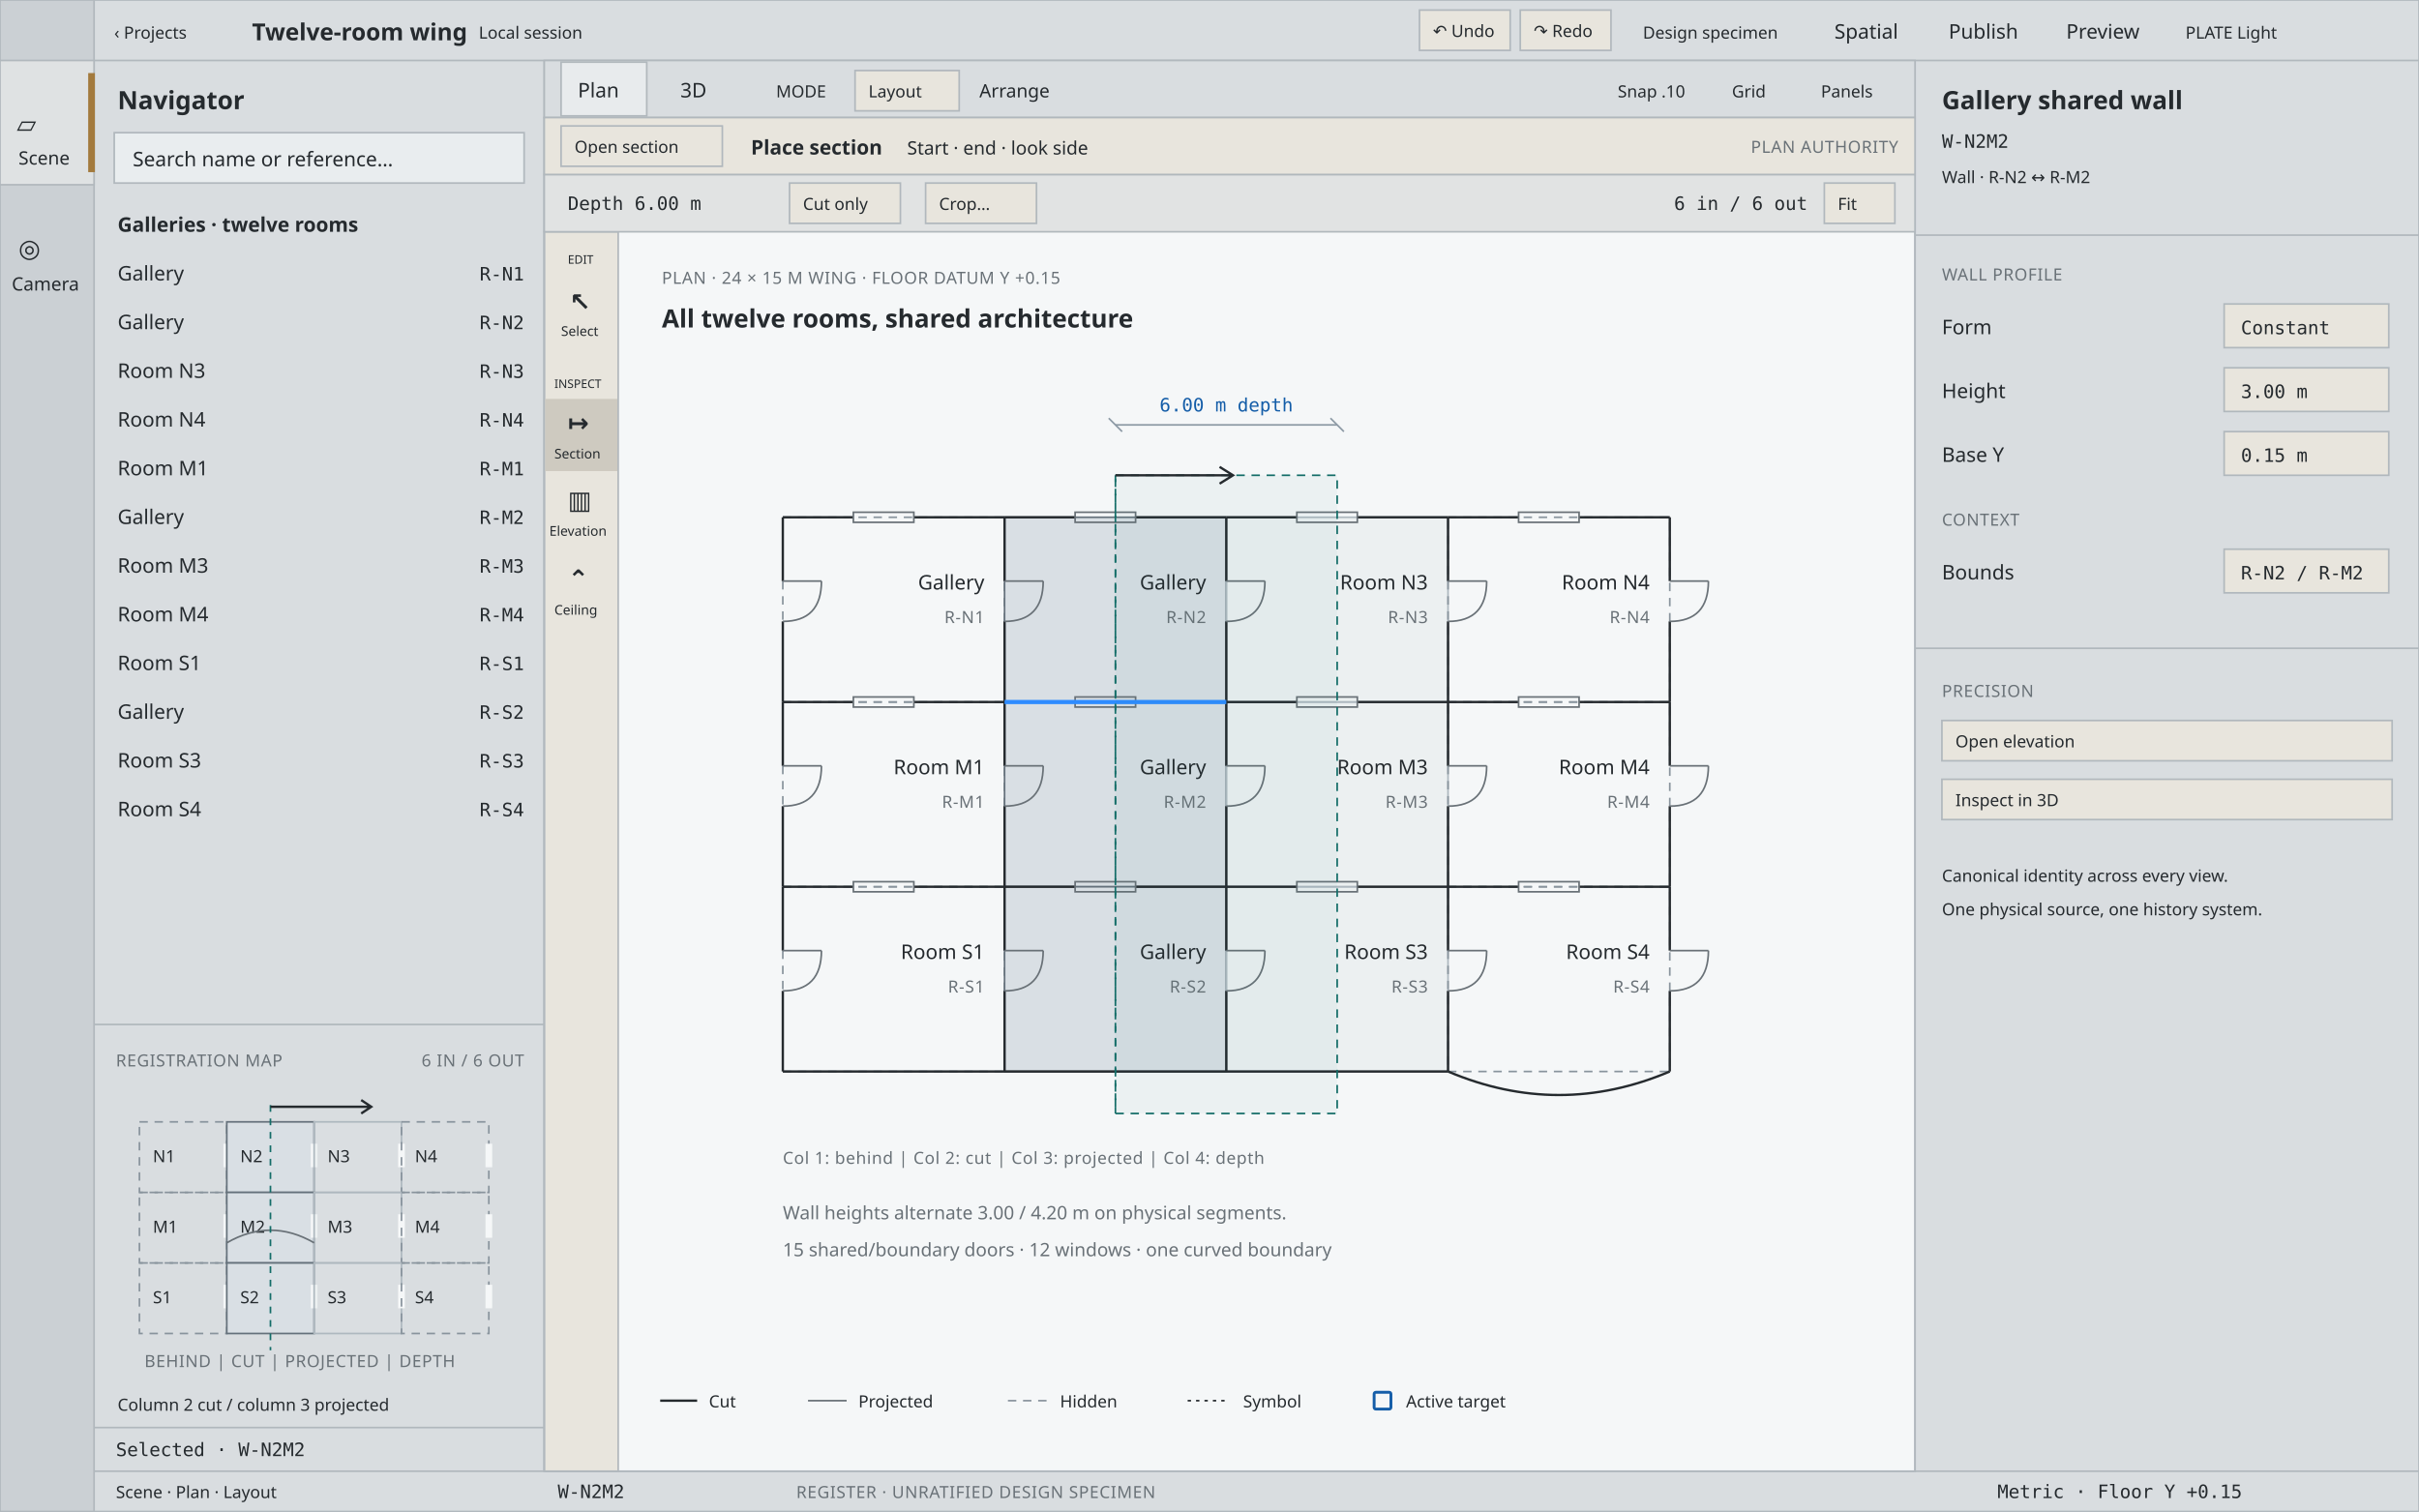
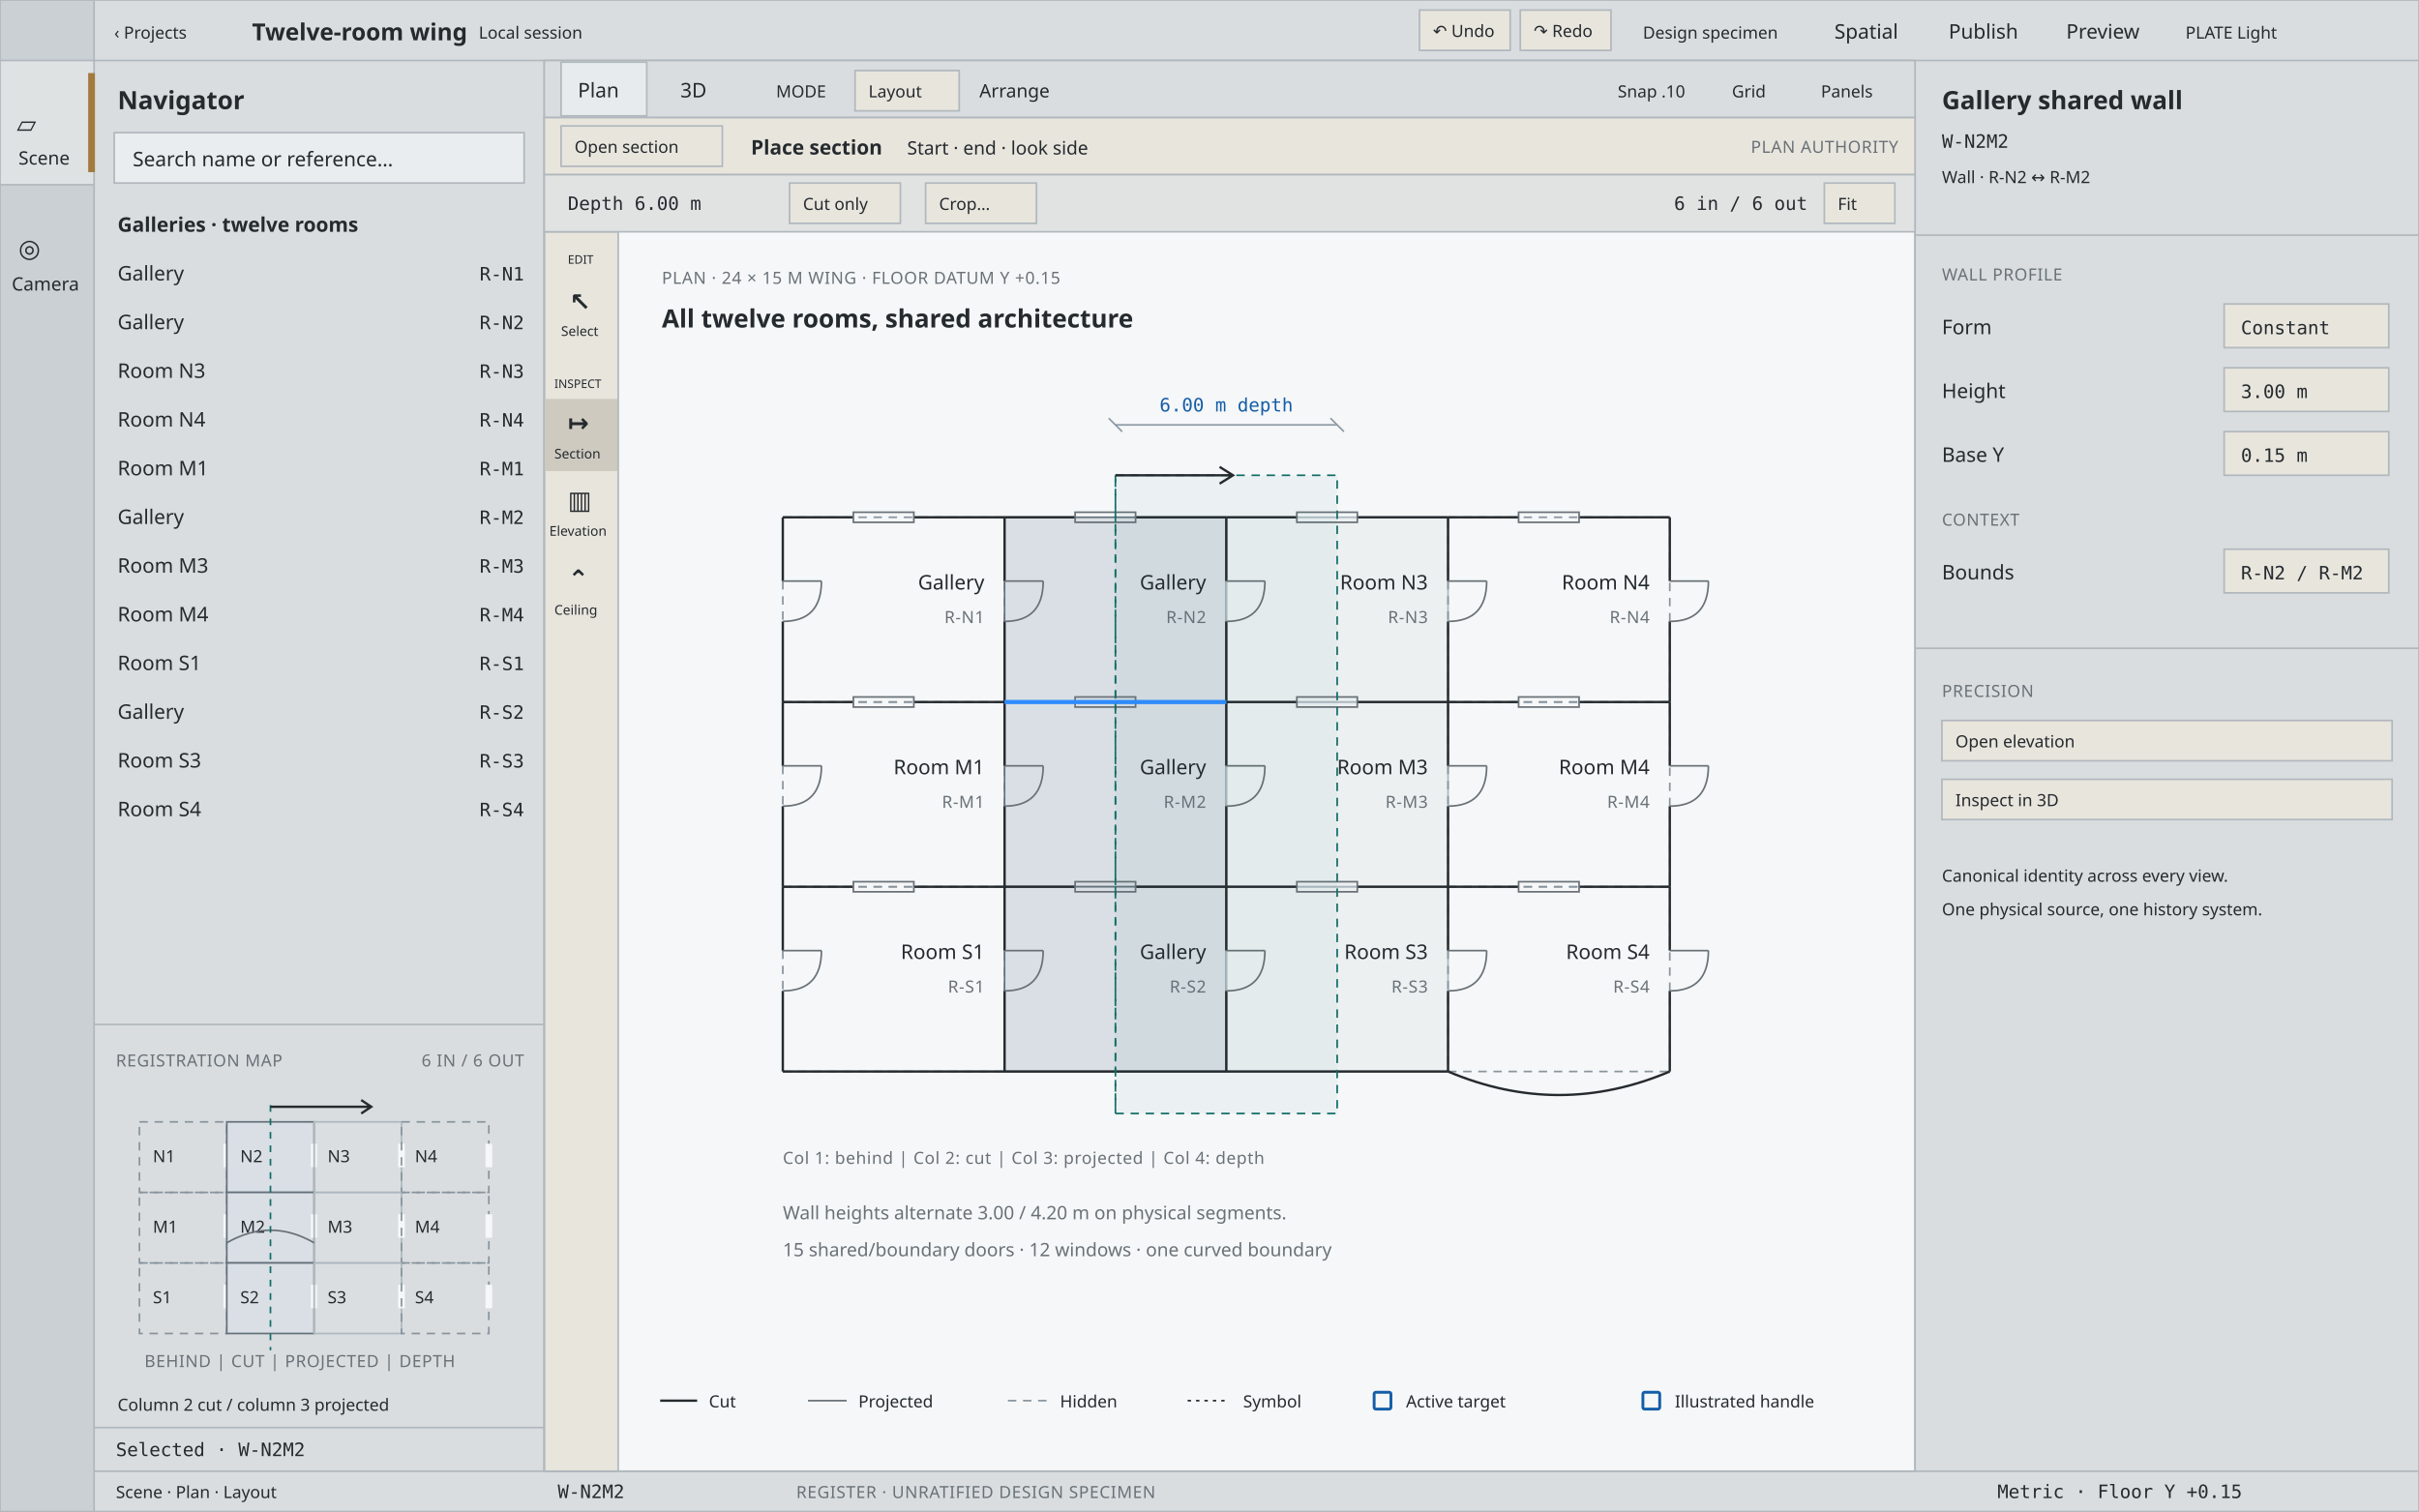
<svg xmlns="http://www.w3.org/2000/svg" width="1440" height="900" viewBox="0 0 1440 900" role="img" aria-label="REGISTER unratified P26 dense-plan design, 1440 by 900">
  <rect x="0" y="0" width="1440" height="900" fill="#D9DDE0" stroke="#b1b8bd" />
  <rect x="0" y="0" width="56" height="900" fill="#CBD0D4" stroke="#b1b8bd" />
  <rect x="324" y="70" width="816" height="806" fill="#F5F7F8" stroke="#b1b8bd" />
  <rect x="324" y="138" width="44" height="738" fill="#E8E5DD" stroke="#b1b8bd" />
  <path d="M56 36L1440 36" stroke="#b1b8bd" />
  <path d="M56 876L1440 876" stroke="#b1b8bd" />
  <path d="M324 36L324 876" stroke="#b1b8bd" />
  <path d="M1140 36L1140 876" stroke="#b1b8bd" />
  <rect x="0" y="36" width="56" height="74" fill="#dfe2e3" stroke="#b1b8bd" />
  <rect x="53" y="44" width="3" height="58" fill="#A37A3D" stroke="#A37A3D" />
  <text class="shell heading" x="10" y="79">▱</text>
  <text class="shell mode" x="11" y="98">Scene</text>
  <text class="shell heading" x="11" y="153">◎</text>
  <text class="shell mode" x="7" y="173">Camera</text>
  <text class="shell utility" x="68" y="23">‹ Projects</text>
  <text class="shell identity" x="150" y="24">Twelve-room wing</text>
  <text class="shell utility" x="285" y="23">Local session</text>
  <rect x="845" y="6" width="54" height="24" fill="#E8E5DD" stroke="#b1b8bd" />
  <text class="shell utility" x="853" y="22">↶ Undo</text>
  <rect x="905" y="6" width="54" height="24" fill="#E8E5DD" stroke="#b1b8bd" />
  <text class="shell utility" x="913" y="22">↷ Redo</text>
  <text class="shell utility" x="978" y="23">Design specimen</text>
  <text class="shell ui" x="1092" y="23">Spatial</text>
  <text class="shell ui" x="1160" y="23">Publish</text>
  <text class="shell ui" x="1230" y="23">Preview</text>
  <text class="shell utility" x="1301" y="23">PLATE Light</text>
  <rect x="324" y="36" width="816" height="34" fill="#D9DDE0" stroke="#b1b8bd" />
  <rect x="334" y="37" width="51" height="32" fill="#e8ebed" stroke="#b1b8bd" />
  <text class="shell ui" x="344" y="58">Plan</text>
  <text class="shell ui" x="405" y="58">3D</text>
  <text class="shell utility" x="462" y="58">MODE</text>
  <rect x="509" y="42" width="62" height="24" fill="#E8E5DD" stroke="#b1b8bd" />
  <text class="shell utility" x="517" y="58">Layout</text>
  <text class="shell mode" x="583" y="58">Arrange</text>
  <text class="shell utility" x="963" y="58">Snap .10</text>
  <text class="shell utility" x="1031" y="58">Grid</text>
  <text class="shell utility" x="1084" y="58">Panels</text>
  <rect x="324" y="70" width="816" height="34" fill="#E8E5DD" stroke="#b1b8bd" />
  <rect x="334" y="75" width="96" height="24" fill="#E8E5DD" stroke="#b1b8bd" />
  <text class="shell utility" x="342" y="91">Open section</text>
  <text class="shell strong" x="447" y="92">Place section</text>
  <text class="shell mode" x="540" y="92">Start · end · look side</text>
  <text class="shell meta" x="1130" y="91" text-anchor="end">PLAN AUTHORITY</text>
  <rect x="324" y="104" width="816" height="34" fill="#e1e3e3" stroke="#b1b8bd" />
  <text class="shell mono" x="338" y="125">Depth  6.00 m</text>
  <rect x="470" y="109" width="66" height="24" fill="#E8E5DD" stroke="#b1b8bd" />
  <text class="shell utility" x="478" y="125">Cut only</text>
  <rect x="551" y="109" width="66" height="24" fill="#E8E5DD" stroke="#b1b8bd" />
  <text class="shell utility" x="559" y="125">Crop…</text>
  <text class="shell mono" x="1076" y="125" text-anchor="end">6 in / 6 out</text>
  <rect x="1086" y="109" width="42" height="24" fill="#E8E5DD" stroke="#b1b8bd" />
  <text class="shell utility" x="1094" y="125">Fit</text>
  <text class="shell tray-group" x="338" y="157">EDIT</text>
  <rect x="325" y="238" width="42" height="42" fill="#cecac0" stroke="#cecac0" />
  <text class="shell heading" x="339" y="185">↖</text>
  <text class="shell tray-tool" x="334" y="200">Select</text>
  <text class="shell tray-group" x="330" y="231">INSPECT</text>
  <text class="shell heading" x="338" y="257">↦</text>
  <text class="shell tray-tool" x="330" y="273">Section</text>
  <text class="shell heading" x="338" y="303">▥</text>
  <text class="shell tray-tool" x="327" y="319">Elevation</text>
  <text class="shell heading" x="338" y="350">⌃</text>
  <text class="shell tray-tool" x="330" y="366">Ceiling</text>
  <text class="shell heading" x="70" y="65">Navigator</text>
  <rect x="68" y="79" width="244" height="30" fill="#e9edef" stroke="#b1b8bd" />
  <text class="shell ui" x="79" y="99">Search name or reference…</text>
  <text class="shell strong" x="70" y="138">Galleries · twelve rooms</text>
  <text class="shell ui" x="70" y="167">Gallery</text>
  <text class="shell navmono" x="312" y="167" text-anchor="end">R-N1</text>
  <text class="shell ui" x="70" y="196">Gallery</text>
  <text class="shell navmono" x="312" y="196" text-anchor="end">R-N2</text>
  <text class="shell ui" x="70" y="225">Room N3</text>
  <text class="shell navmono" x="312" y="225" text-anchor="end">R-N3</text>
  <text class="shell ui" x="70" y="254">Room N4</text>
  <text class="shell navmono" x="312" y="254" text-anchor="end">R-N4</text>
  <text class="shell ui" x="70" y="283">Room M1</text>
  <text class="shell navmono" x="312" y="283" text-anchor="end">R-M1</text>
  <text class="shell ui" x="70" y="312">Gallery</text>
  <text class="shell navmono" x="312" y="312" text-anchor="end">R-M2</text>
  <text class="shell ui" x="70" y="341">Room M3</text>
  <text class="shell navmono" x="312" y="341" text-anchor="end">R-M3</text>
  <text class="shell ui" x="70" y="370">Room M4</text>
  <text class="shell navmono" x="312" y="370" text-anchor="end">R-M4</text>
  <text class="shell ui" x="70" y="399">Room S1</text>
  <text class="shell navmono" x="312" y="399" text-anchor="end">R-S1</text>
  <text class="shell ui" x="70" y="428">Gallery</text>
  <text class="shell navmono" x="312" y="428" text-anchor="end">R-S2</text>
  <text class="shell ui" x="70" y="457">Room S3</text>
  <text class="shell navmono" x="312" y="457" text-anchor="end">R-S3</text>
  <text class="shell ui" x="70" y="486">Room S4</text>
  <text class="shell navmono" x="312" y="486" text-anchor="end">R-S4</text>
  <path d="M56 610L324 610" stroke="#b1b8bd" />
  <text class="shell meta" x="69" y="635">REGISTRATION MAP</text>
  <text class="shell meta" x="312" y="635" text-anchor="end">6 IN / 6 OUT</text>
  <svg x="68" y="650" width="242" height="170" viewBox="0 0 242 170" role="img" aria-label="Registration map · 6 in / 6 out">
-     <style>text{font:12px 'Trebuchet MS',sans-serif;fill:#252A2E}.meta{font-size:10px;fill:#697177;letter-spacing:.035em}.title{font-size:15px;font-weight:bold}.measure{font:11px 'Andale Mono',monospace;fill:#145DA8}.small{font-size:10px}.note{fill:#697177;font-size:11px}.blueText{fill:#145DA8}.badText{fill:#9B3149}.guideText{fill:#146D68}.cut{fill:#c4cacd;stroke:#252A2E;stroke-width:2}.edge{fill:none;stroke:#252A2E;stroke-width:1.4}.projected{fill:none;stroke:#697177;stroke-width:1}.far{fill:none;stroke:#adb7be;stroke-width:1}.hidden{fill:none;stroke:#89949d;stroke-width:1;stroke-dasharray:5 4}.selected{fill:none;stroke:#2F8CFF;stroke-width:2.5}.selectedFill{fill:#2f8cff0c;stroke:#2F8CFF;stroke-width:2}.guide{fill:none;stroke:#146D68;stroke-width:1;stroke-dasharray:4 4}.dimension{fill:none;stroke:#8d9aa5;stroke-width:1}.handle{fill:#F5F7F8;stroke:#145DA8;stroke-width:1.7;rx:1}.bad{fill:#9b314912;stroke:#9B3149;stroke-width:1.8;stroke-dasharray:6 4}.paper{fill:#F5F7F8;stroke:none}.cutContext{fill:#d9dfe4;stroke:#65717b;stroke-width:1}.wash{fill:#dbe1e555;stroke:#aeb8bf;stroke-width:1}.volume{fill:#146d680a;stroke:#146D68;stroke-width:1;stroke-dasharray:5 4}.grip{cursor:pointer}.grip:focus{outline:none}.grip:focus .handle{stroke:#252A2E;stroke-width:3}.ceiling{fill:#dce3e7;stroke:#485a66;stroke-width:1.7}.symbol{fill:none;stroke:#252A2E;stroke-width:1;stroke-dasharray:2 3}</style>
+     <style>text{font:12px 'Trebuchet MS',sans-serif;fill:#252A2E}.meta{font-size:10px;fill:#697177;letter-spacing:.035em}.title{font-size:15px;font-weight:bold}.measure{font:11px 'Andale Mono',monospace;fill:#145DA8}.small{font-size:10px}.note{fill:#697177;font-size:11px}.blueText{fill:#145DA8}.badText{fill:#9B3149}.guideText{fill:#146D68}.cut{fill:#c4cacd;stroke:#252A2E;stroke-width:2}.edge{fill:none;stroke:#252A2E;stroke-width:1.4}.projected{fill:none;stroke:#697177;stroke-width:1}.far{fill:none;stroke:#adb7be;stroke-width:1}.hidden{fill:none;stroke:#89949d;stroke-width:1;stroke-dasharray:5 4}.selected{fill:none;stroke:#2F8CFF;stroke-width:2.5}.selectedFill{fill:#2f8cff0c;stroke:#2F8CFF;stroke-width:2}.guide{fill:none;stroke:#146D68;stroke-width:1;stroke-dasharray:4 4}.dimension{fill:none;stroke:#8d9aa5;stroke-width:1}.handle{fill:#F5F7F8;stroke:#145DA8;stroke-width:1.7;rx:1}.bad{fill:#9b314912;stroke:#9B3149;stroke-width:1.8;stroke-dasharray:6 4}.paper{fill:#F5F7F8;stroke:none}.cutContext{fill:#d9dfe4;stroke:#65717b;stroke-width:1}.wash{fill:#dbe1e555;stroke:#aeb8bf;stroke-width:1}.volume{fill:#146d680a;stroke:#146D68;stroke-width:1;stroke-dasharray:5 4}.grip{cursor:pointer}.grip:focus{outline:none}.grip:focus .handle{stroke:#252A2E;stroke-width:3}.grip.illust .handle{fill:#dce3e7;stroke:#697177;stroke-dasharray:2.5 2}.grip.illust:focus .handle{fill:#F5F7F8;stroke:#252A2E}.ceiling{fill:#dce3e7;stroke:#485a66;stroke-width:1.7}.symbol{fill:none;stroke:#252A2E;stroke-width:1;stroke-dasharray:2 3}</style>
    <rect x="15" y="18" width="52" height="42" class="hidden" />
    <text x="23" y="42" class="small" text-anchor="start">N1</text>
    <line x1="25" y1="60" x2="35" y2="60" class="paper" />
    <line x1="49" y1="60" x2="59" y2="60" class="paper" />
    <rect x="65" y="31" width="4" height="14" class="paper" />
    <rect x="67" y="18" width="52" height="42" class="cutContext" />
    <text x="75" y="42" class="small" text-anchor="start">N2</text>
    <line x1="77" y1="60" x2="87" y2="60" class="paper" />
    <line x1="101" y1="60" x2="111" y2="60" class="paper" />
    <rect x="117" y="31" width="4" height="14" class="paper" />
    <rect x="119" y="18" width="52" height="42" class="wash" />
    <text x="127" y="42" class="small" text-anchor="start">N3</text>
    <line x1="129" y1="60" x2="139" y2="60" class="paper" />
    <line x1="153" y1="60" x2="163" y2="60" class="paper" />
    <rect x="169" y="31" width="4" height="14" class="paper" />
    <rect x="171" y="18" width="52" height="42" class="hidden" />
    <text x="179" y="42" class="small" text-anchor="start">N4</text>
    <line x1="181" y1="60" x2="191" y2="60" class="paper" />
    <line x1="205" y1="60" x2="215" y2="60" class="paper" />
    <rect x="221" y="31" width="4" height="14" class="paper" />
    <rect x="15" y="60" width="52" height="42" class="hidden" />
    <text x="23" y="84" class="small" text-anchor="start">M1</text>
    <line x1="25" y1="102" x2="35" y2="102" class="paper" />
    <line x1="49" y1="102" x2="59" y2="102" class="paper" />
    <rect x="65" y="73" width="4" height="14" class="paper" />
    <rect x="67" y="60" width="52" height="42" class="cutContext" />
    <text x="75" y="84" class="small" text-anchor="start">M2</text>
    <line x1="77" y1="102" x2="87" y2="102" class="paper" />
    <line x1="101" y1="102" x2="111" y2="102" class="paper" />
    <rect x="117" y="73" width="4" height="14" class="paper" />
    <rect x="119" y="60" width="52" height="42" class="wash" />
    <text x="127" y="84" class="small" text-anchor="start">M3</text>
    <line x1="129" y1="102" x2="139" y2="102" class="paper" />
    <line x1="153" y1="102" x2="163" y2="102" class="paper" />
    <rect x="169" y="73" width="4" height="14" class="paper" />
    <rect x="171" y="60" width="52" height="42" class="hidden" />
    <text x="179" y="84" class="small" text-anchor="start">M4</text>
    <line x1="181" y1="102" x2="191" y2="102" class="paper" />
    <line x1="205" y1="102" x2="215" y2="102" class="paper" />
    <rect x="221" y="73" width="4" height="14" class="paper" />
    <rect x="15" y="102" width="52" height="42" class="hidden" />
    <text x="23" y="126" class="small" text-anchor="start">S1</text>
    <line x1="25" y1="144" x2="35" y2="144" class="paper" />
    <line x1="49" y1="144" x2="59" y2="144" class="paper" />
    <rect x="65" y="115" width="4" height="14" class="paper" />
    <rect x="67" y="102" width="52" height="42" class="cutContext" />
    <text x="75" y="126" class="small" text-anchor="start">S2</text>
    <line x1="77" y1="144" x2="87" y2="144" class="paper" />
    <line x1="101" y1="144" x2="111" y2="144" class="paper" />
    <rect x="117" y="115" width="4" height="14" class="paper" />
    <rect x="119" y="102" width="52" height="42" class="wash" />
    <text x="127" y="126" class="small" text-anchor="start">S3</text>
    <line x1="129" y1="144" x2="139" y2="144" class="paper" />
    <line x1="153" y1="144" x2="163" y2="144" class="paper" />
    <rect x="169" y="115" width="4" height="14" class="paper" />
    <rect x="171" y="102" width="52" height="42" class="hidden" />
    <text x="179" y="126" class="small" text-anchor="start">S4</text>
    <line x1="181" y1="144" x2="191" y2="144" class="paper" />
    <line x1="205" y1="144" x2="215" y2="144" class="paper" />
    <rect x="221" y="115" width="4" height="14" class="paper" />
    <path d="M67 90Q93 75 119 90" class="projected" />
    <line x1="93" y1="8" x2="93" y2="154" class="guide" />
    <path d="M93 9h60m-6-4 6 4-6 4" class="edge" />
    <text x="18" y="164" class="meta" text-anchor="start">BEHIND | CUT | PROJECTED | DEPTH</text>
  </svg>
  <text class="shell utility" x="70" y="840">Column 2 cut / column 3 projected</text>
  <path d="M56 850L324 850" stroke="#b1b8bd" />
  <text class="shell mono" x="69" y="867">Selected · W-N2M2</text>
  <svg x="368" y="138" width="772" height="738" viewBox="0 0 772 738" role="img" aria-label="Spatial design drawing">
-     <style>text{font:12px 'Trebuchet MS',sans-serif;fill:#252A2E}.meta{font-size:10px;fill:#697177;letter-spacing:.035em}.title{font-size:15px;font-weight:bold}.measure{font:11px 'Andale Mono',monospace;fill:#145DA8}.small{font-size:10px}.note{fill:#697177;font-size:11px}.blueText{fill:#145DA8}.badText{fill:#9B3149}.guideText{fill:#146D68}.cut{fill:#c4cacd;stroke:#252A2E;stroke-width:2}.edge{fill:none;stroke:#252A2E;stroke-width:1.4}.projected{fill:none;stroke:#697177;stroke-width:1}.far{fill:none;stroke:#adb7be;stroke-width:1}.hidden{fill:none;stroke:#89949d;stroke-width:1;stroke-dasharray:5 4}.selected{fill:none;stroke:#2F8CFF;stroke-width:2.5}.selectedFill{fill:#2f8cff0c;stroke:#2F8CFF;stroke-width:2}.guide{fill:none;stroke:#146D68;stroke-width:1;stroke-dasharray:4 4}.dimension{fill:none;stroke:#8d9aa5;stroke-width:1}.handle{fill:#F5F7F8;stroke:#145DA8;stroke-width:1.7;rx:1}.bad{fill:#9b314912;stroke:#9B3149;stroke-width:1.8;stroke-dasharray:6 4}.paper{fill:#F5F7F8;stroke:none}.cutContext{fill:#d9dfe4;stroke:#65717b;stroke-width:1}.wash{fill:#dbe1e555;stroke:#aeb8bf;stroke-width:1}.volume{fill:#146d680a;stroke:#146D68;stroke-width:1;stroke-dasharray:5 4}.grip{cursor:pointer}.grip:focus{outline:none}.grip:focus .handle{stroke:#252A2E;stroke-width:3}.ceiling{fill:#dce3e7;stroke:#485a66;stroke-width:1.7}.symbol{fill:none;stroke:#252A2E;stroke-width:1;stroke-dasharray:2 3}</style>
+     <style>text{font:12px 'Trebuchet MS',sans-serif;fill:#252A2E}.meta{font-size:10px;fill:#697177;letter-spacing:.035em}.title{font-size:15px;font-weight:bold}.measure{font:11px 'Andale Mono',monospace;fill:#145DA8}.small{font-size:10px}.note{fill:#697177;font-size:11px}.blueText{fill:#145DA8}.badText{fill:#9B3149}.guideText{fill:#146D68}.cut{fill:#c4cacd;stroke:#252A2E;stroke-width:2}.edge{fill:none;stroke:#252A2E;stroke-width:1.4}.projected{fill:none;stroke:#697177;stroke-width:1}.far{fill:none;stroke:#adb7be;stroke-width:1}.hidden{fill:none;stroke:#89949d;stroke-width:1;stroke-dasharray:5 4}.selected{fill:none;stroke:#2F8CFF;stroke-width:2.5}.selectedFill{fill:#2f8cff0c;stroke:#2F8CFF;stroke-width:2}.guide{fill:none;stroke:#146D68;stroke-width:1;stroke-dasharray:4 4}.dimension{fill:none;stroke:#8d9aa5;stroke-width:1}.handle{fill:#F5F7F8;stroke:#145DA8;stroke-width:1.7;rx:1}.bad{fill:#9b314912;stroke:#9B3149;stroke-width:1.8;stroke-dasharray:6 4}.paper{fill:#F5F7F8;stroke:none}.cutContext{fill:#d9dfe4;stroke:#65717b;stroke-width:1}.wash{fill:#dbe1e555;stroke:#aeb8bf;stroke-width:1}.volume{fill:#146d680a;stroke:#146D68;stroke-width:1;stroke-dasharray:5 4}.grip{cursor:pointer}.grip:focus{outline:none}.grip:focus .handle{stroke:#252A2E;stroke-width:3}.grip.illust .handle{fill:#dce3e7;stroke:#697177;stroke-dasharray:2.5 2}.grip.illust:focus .handle{fill:#F5F7F8;stroke:#252A2E}.ceiling{fill:#dce3e7;stroke:#485a66;stroke-width:1.7}.symbol{fill:none;stroke:#252A2E;stroke-width:1;stroke-dasharray:2 3}</style>
    <text x="26" y="31" class="meta" text-anchor="start">PLAN · 24 × 15 M WING · FLOOR DATUM Y +0.15</text>
    <text x="26" y="57" class="title" text-anchor="start">All twelve rooms, shared architecture</text>
    <rect x="98" y="170" width="132" height="110" class="hidden" />
    <text x="218" y="213" class="" text-anchor="end">Gallery</text>
    <text x="218" y="233" class="meta" text-anchor="end">R-N1</text>
    <rect x="230" y="170" width="132" height="110" class="cutContext" />
    <text x="350" y="213" class="" text-anchor="end">Gallery</text>
    <text x="350" y="233" class="meta" text-anchor="end">R-N2</text>
    <rect x="362" y="170" width="132" height="110" class="wash" />
    <text x="482" y="213" class="" text-anchor="end">Room N3</text>
    <text x="482" y="233" class="meta" text-anchor="end">R-N3</text>
    <rect x="494" y="170" width="132" height="110" class="hidden" />
    <text x="614" y="213" class="" text-anchor="end">Room N4</text>
    <text x="614" y="233" class="meta" text-anchor="end">R-N4</text>
    <rect x="98" y="280" width="132" height="110" class="hidden" />
    <text x="218" y="323" class="" text-anchor="end">Room M1</text>
    <text x="218" y="343" class="meta" text-anchor="end">R-M1</text>
    <rect x="230" y="280" width="132" height="110" class="cutContext" />
    <text x="350" y="323" class="" text-anchor="end">Gallery</text>
    <text x="350" y="343" class="meta" text-anchor="end">R-M2</text>
    <rect x="362" y="280" width="132" height="110" class="wash" />
    <text x="482" y="323" class="" text-anchor="end">Room M3</text>
    <text x="482" y="343" class="meta" text-anchor="end">R-M3</text>
    <rect x="494" y="280" width="132" height="110" class="hidden" />
    <text x="614" y="323" class="" text-anchor="end">Room M4</text>
    <text x="614" y="343" class="meta" text-anchor="end">R-M4</text>
    <rect x="98" y="390" width="132" height="110" class="hidden" />
    <text x="218" y="433" class="" text-anchor="end">Room S1</text>
    <text x="218" y="453" class="meta" text-anchor="end">R-S1</text>
    <rect x="230" y="390" width="132" height="110" class="cutContext" />
    <text x="350" y="433" class="" text-anchor="end">Gallery</text>
    <text x="350" y="453" class="meta" text-anchor="end">R-S2</text>
    <rect x="362" y="390" width="132" height="110" class="wash" />
    <text x="482" y="433" class="" text-anchor="end">Room S3</text>
    <text x="482" y="453" class="meta" text-anchor="end">R-S3</text>
    <rect x="494" y="390" width="132" height="110" class="hidden" />
    <text x="614" y="433" class="" text-anchor="end">Room S4</text>
    <text x="614" y="453" class="meta" text-anchor="end">R-S4</text>
    <line x1="98" y1="170" x2="98" y2="208" class="edge" />
    <line x1="98" y1="232" x2="98" y2="280" class="edge" />
    <path d="M98 208h23m-23 24q23 0 23-24" class="projected" />
    <line x1="230" y1="170" x2="230" y2="208" class="edge" />
    <line x1="230" y1="232" x2="230" y2="280" class="edge" />
    <path d="M230 208h23m-23 24q23 0 23-24" class="projected" />
    <line x1="362" y1="170" x2="362" y2="208" class="edge" />
    <line x1="362" y1="232" x2="362" y2="280" class="edge" />
    <path d="M362 208h23m-23 24q23 0 23-24" class="projected" />
    <line x1="494" y1="170" x2="494" y2="208" class="edge" />
    <line x1="494" y1="232" x2="494" y2="280" class="edge" />
    <path d="M494 208h23m-23 24q23 0 23-24" class="projected" />
    <line x1="626" y1="170" x2="626" y2="208" class="edge" />
    <line x1="626" y1="232" x2="626" y2="280" class="edge" />
    <path d="M626 208h23m-23 24q23 0 23-24" class="projected" />
    <line x1="98" y1="170" x2="140" y2="170" class="edge" />
    <line x1="176" y1="170" x2="230" y2="170" class="edge" />
    <rect x="140" y="167" width="36" height="6" class="projected" />
    <line x1="230" y1="170" x2="272" y2="170" class="edge" />
    <line x1="308" y1="170" x2="362" y2="170" class="edge" />
    <rect x="272" y="167" width="36" height="6" class="projected" />
    <line x1="362" y1="170" x2="404" y2="170" class="edge" />
    <line x1="440" y1="170" x2="494" y2="170" class="edge" />
    <rect x="404" y="167" width="36" height="6" class="projected" />
    <line x1="494" y1="170" x2="536" y2="170" class="edge" />
    <line x1="572" y1="170" x2="626" y2="170" class="edge" />
    <rect x="536" y="167" width="36" height="6" class="projected" />
    <line x1="98" y1="280" x2="98" y2="318" class="edge" />
    <line x1="98" y1="342" x2="98" y2="390" class="edge" />
    <path d="M98 318h23m-23 24q23 0 23-24" class="projected" />
    <line x1="230" y1="280" x2="230" y2="318" class="edge" />
    <line x1="230" y1="342" x2="230" y2="390" class="edge" />
    <path d="M230 318h23m-23 24q23 0 23-24" class="projected" />
    <line x1="362" y1="280" x2="362" y2="318" class="edge" />
    <line x1="362" y1="342" x2="362" y2="390" class="edge" />
    <path d="M362 318h23m-23 24q23 0 23-24" class="projected" />
    <line x1="494" y1="280" x2="494" y2="318" class="edge" />
    <line x1="494" y1="342" x2="494" y2="390" class="edge" />
    <path d="M494 318h23m-23 24q23 0 23-24" class="projected" />
    <line x1="626" y1="280" x2="626" y2="318" class="edge" />
    <line x1="626" y1="342" x2="626" y2="390" class="edge" />
    <path d="M626 318h23m-23 24q23 0 23-24" class="projected" />
    <line x1="98" y1="280" x2="140" y2="280" class="edge" />
    <line x1="176" y1="280" x2="230" y2="280" class="edge" />
    <rect x="140" y="277" width="36" height="6" class="projected" />
    <line x1="230" y1="280" x2="272" y2="280" class="edge" />
    <line x1="308" y1="280" x2="362" y2="280" class="edge" />
    <rect x="272" y="277" width="36" height="6" class="projected" />
    <line x1="362" y1="280" x2="404" y2="280" class="edge" />
    <line x1="440" y1="280" x2="494" y2="280" class="edge" />
    <rect x="404" y="277" width="36" height="6" class="projected" />
    <line x1="494" y1="280" x2="536" y2="280" class="edge" />
    <line x1="572" y1="280" x2="626" y2="280" class="edge" />
    <rect x="536" y="277" width="36" height="6" class="projected" />
    <line x1="98" y1="390" x2="98" y2="428" class="edge" />
    <line x1="98" y1="452" x2="98" y2="500" class="edge" />
    <path d="M98 428h23m-23 24q23 0 23-24" class="projected" />
    <line x1="230" y1="390" x2="230" y2="428" class="edge" />
    <line x1="230" y1="452" x2="230" y2="500" class="edge" />
    <path d="M230 428h23m-23 24q23 0 23-24" class="projected" />
    <line x1="362" y1="390" x2="362" y2="428" class="edge" />
    <line x1="362" y1="452" x2="362" y2="500" class="edge" />
    <path d="M362 428h23m-23 24q23 0 23-24" class="projected" />
    <line x1="494" y1="390" x2="494" y2="428" class="edge" />
    <line x1="494" y1="452" x2="494" y2="500" class="edge" />
    <path d="M494 428h23m-23 24q23 0 23-24" class="projected" />
    <line x1="626" y1="390" x2="626" y2="428" class="edge" />
    <line x1="626" y1="452" x2="626" y2="500" class="edge" />
    <path d="M626 428h23m-23 24q23 0 23-24" class="projected" />
    <line x1="98" y1="390" x2="140" y2="390" class="edge" />
    <line x1="176" y1="390" x2="230" y2="390" class="edge" />
    <rect x="140" y="387" width="36" height="6" class="projected" />
    <line x1="230" y1="390" x2="272" y2="390" class="edge" />
    <line x1="308" y1="390" x2="362" y2="390" class="edge" />
    <rect x="272" y="387" width="36" height="6" class="projected" />
    <line x1="362" y1="390" x2="404" y2="390" class="edge" />
    <line x1="440" y1="390" x2="494" y2="390" class="edge" />
    <rect x="404" y="387" width="36" height="6" class="projected" />
    <line x1="494" y1="390" x2="536" y2="390" class="edge" />
    <line x1="572" y1="390" x2="626" y2="390" class="edge" />
    <rect x="536" y="387" width="36" height="6" class="projected" />
    <line x1="230" y1="280" x2="362" y2="280" class="selected" />
    <line x1="98" y1="500" x2="494" y2="500" class="edge" />
    <path d="M494 500Q560 528 626 500" class="edge" />
    <rect x="296" y="145" width="132" height="380" class="volume" />
    <line x1="296" y1="145" x2="296" y2="525" class="guide" />
    <path d="M296 145h70m-8-5 8 5-8 5" class="edge" />
    <line x1="296" y1="115" x2="428" y2="115" class="dimension" />
    <line x1="292" y1="111" x2="300" y2="119" class="dimension" />
    <line x1="424" y1="111" x2="432" y2="119" class="dimension" />
    <text x="362" y="107" class="measure" text-anchor="middle">6.00 m depth</text>
    <text x="98" y="555" class="meta" text-anchor="start">Col 1: behind   |   Col 2: cut   |   Col 3: projected   |   Col 4: depth</text>
    <text x="98" y="588" class="note" text-anchor="start">Wall heights alternate 3.00 / 4.20 m on physical segments.</text>
    <text x="98" y="610" class="note" text-anchor="start">15 shared/boundary doors · 12 windows · one curved boundary</text>
    <line x1="25" y1="696" x2="47" y2="696" class="edge" />
    <text x="54" y="700" class="small" text-anchor="start">Cut</text>
    <line x1="113" y1="696" x2="136" y2="696" class="projected" />
    <text x="143" y="700" class="small" text-anchor="start">Projected</text>
    <line x1="232" y1="696" x2="255" y2="696" class="hidden" />
    <text x="263" y="700" class="small" text-anchor="start">Hidden</text>
    <line x1="339" y1="696" x2="363" y2="696" class="symbol" />
    <text x="372" y="700" class="small" text-anchor="start">Symbol</text>
    <rect x="450" y="691" width="10" height="10" class="handle" />
    <text x="469" y="700" class="small" text-anchor="start">Active target</text>
+     <rect x="610" y="691" width="10" height="10" class="handle illust" />
+     <text x="629" y="700" class="small" text-anchor="start">Illustrated handle</text>
  </svg>
  <text class="shell heading" x="1156" y="65">Gallery shared wall</text>
  <text class="shell mono" x="1156" y="88">W-N2M2</text>
  <text class="shell utility" x="1156" y="109">Wall · R-N2 ↔ R-M2</text>
  <path d="M1140 140L1440 140" stroke="#b1b8bd" />
  <text class="shell meta" x="1156" y="167">WALL PROFILE</text>
  <text class="shell ui" x="1156" y="199">Form</text>
  <rect x="1324" y="181" width="98" height="26" fill="#E8E5DD" stroke="#b1b8bd" />
  <text class="shell mono" x="1334" y="199">Constant</text>
  <text class="shell ui" x="1156" y="237">Height</text>
  <rect x="1324" y="219" width="98" height="26" fill="#E8E5DD" stroke="#b1b8bd" />
  <text class="shell mono" x="1334" y="237">3.00 m</text>
  <text class="shell ui" x="1156" y="275">Base Y</text>
  <rect x="1324" y="257" width="98" height="26" fill="#E8E5DD" stroke="#b1b8bd" />
  <text class="shell mono" x="1334" y="275">0.15 m</text>
  <text class="shell meta" x="1156" y="313">CONTEXT</text>
  <text class="shell ui" x="1156" y="345">Bounds</text>
  <rect x="1324" y="327" width="98" height="26" fill="#E8E5DD" stroke="#b1b8bd" />
  <text class="shell mono" x="1334" y="345">R-N2 / R-M2</text>
  <path d="M1140 386L1440 386" stroke="#b1b8bd" />
  <text class="shell meta" x="1156" y="415">PRECISION</text>
  <rect x="1156" y="429" width="268" height="24" fill="#E8E5DD" stroke="#b1b8bd" />
  <text class="shell utility" x="1164" y="445">Open elevation</text>
  <rect x="1156" y="464" width="268" height="24" fill="#E8E5DD" stroke="#b1b8bd" />
  <text class="shell utility" x="1164" y="480">Inspect in 3D</text>
  <text class="shell utility" x="1156" y="525">Canonical identity across every view.</text>
  <text class="shell utility" x="1156" y="545">One physical source, one history system.</text>
  <text class="shell utility" x="69" y="892">Scene · Plan · Layout</text>
  <text class="shell mono" x="332" y="892">W-N2M2</text>
  <text class="shell meta" x="474" y="892">REGISTER · UNRATIFIED DESIGN SPECIMEN</text>
  <text class="shell mono" x="1189" y="892">Metric · Floor Y +0.15</text>
  <style>text.shell{font-family:'Trebuchet MS','Lucida Grande',sans-serif;fill:#252A2E;font-size:12px}text.shell.ui{font-size:12px}text.shell.strong{font-size:12px;font-weight:bold}text.shell.heading{font-size:15px;font-weight:bold}text.shell.identity{font-size:14px;font-weight:bold}text.shell.utility,text.shell.meta{font-size:10px}text.shell.meta{fill:#697177;letter-spacing:.035em}text.shell.mode{font-size:11px}text.shell.mono{font:11px 'Andale Mono',Consolas,monospace}text.shell.navmono{font:11px 'Andale Mono',Consolas,monospace}text.shell.tray-group{font-size:7px}text.shell.tray-tool{font-size:8px}</style>
</svg>
